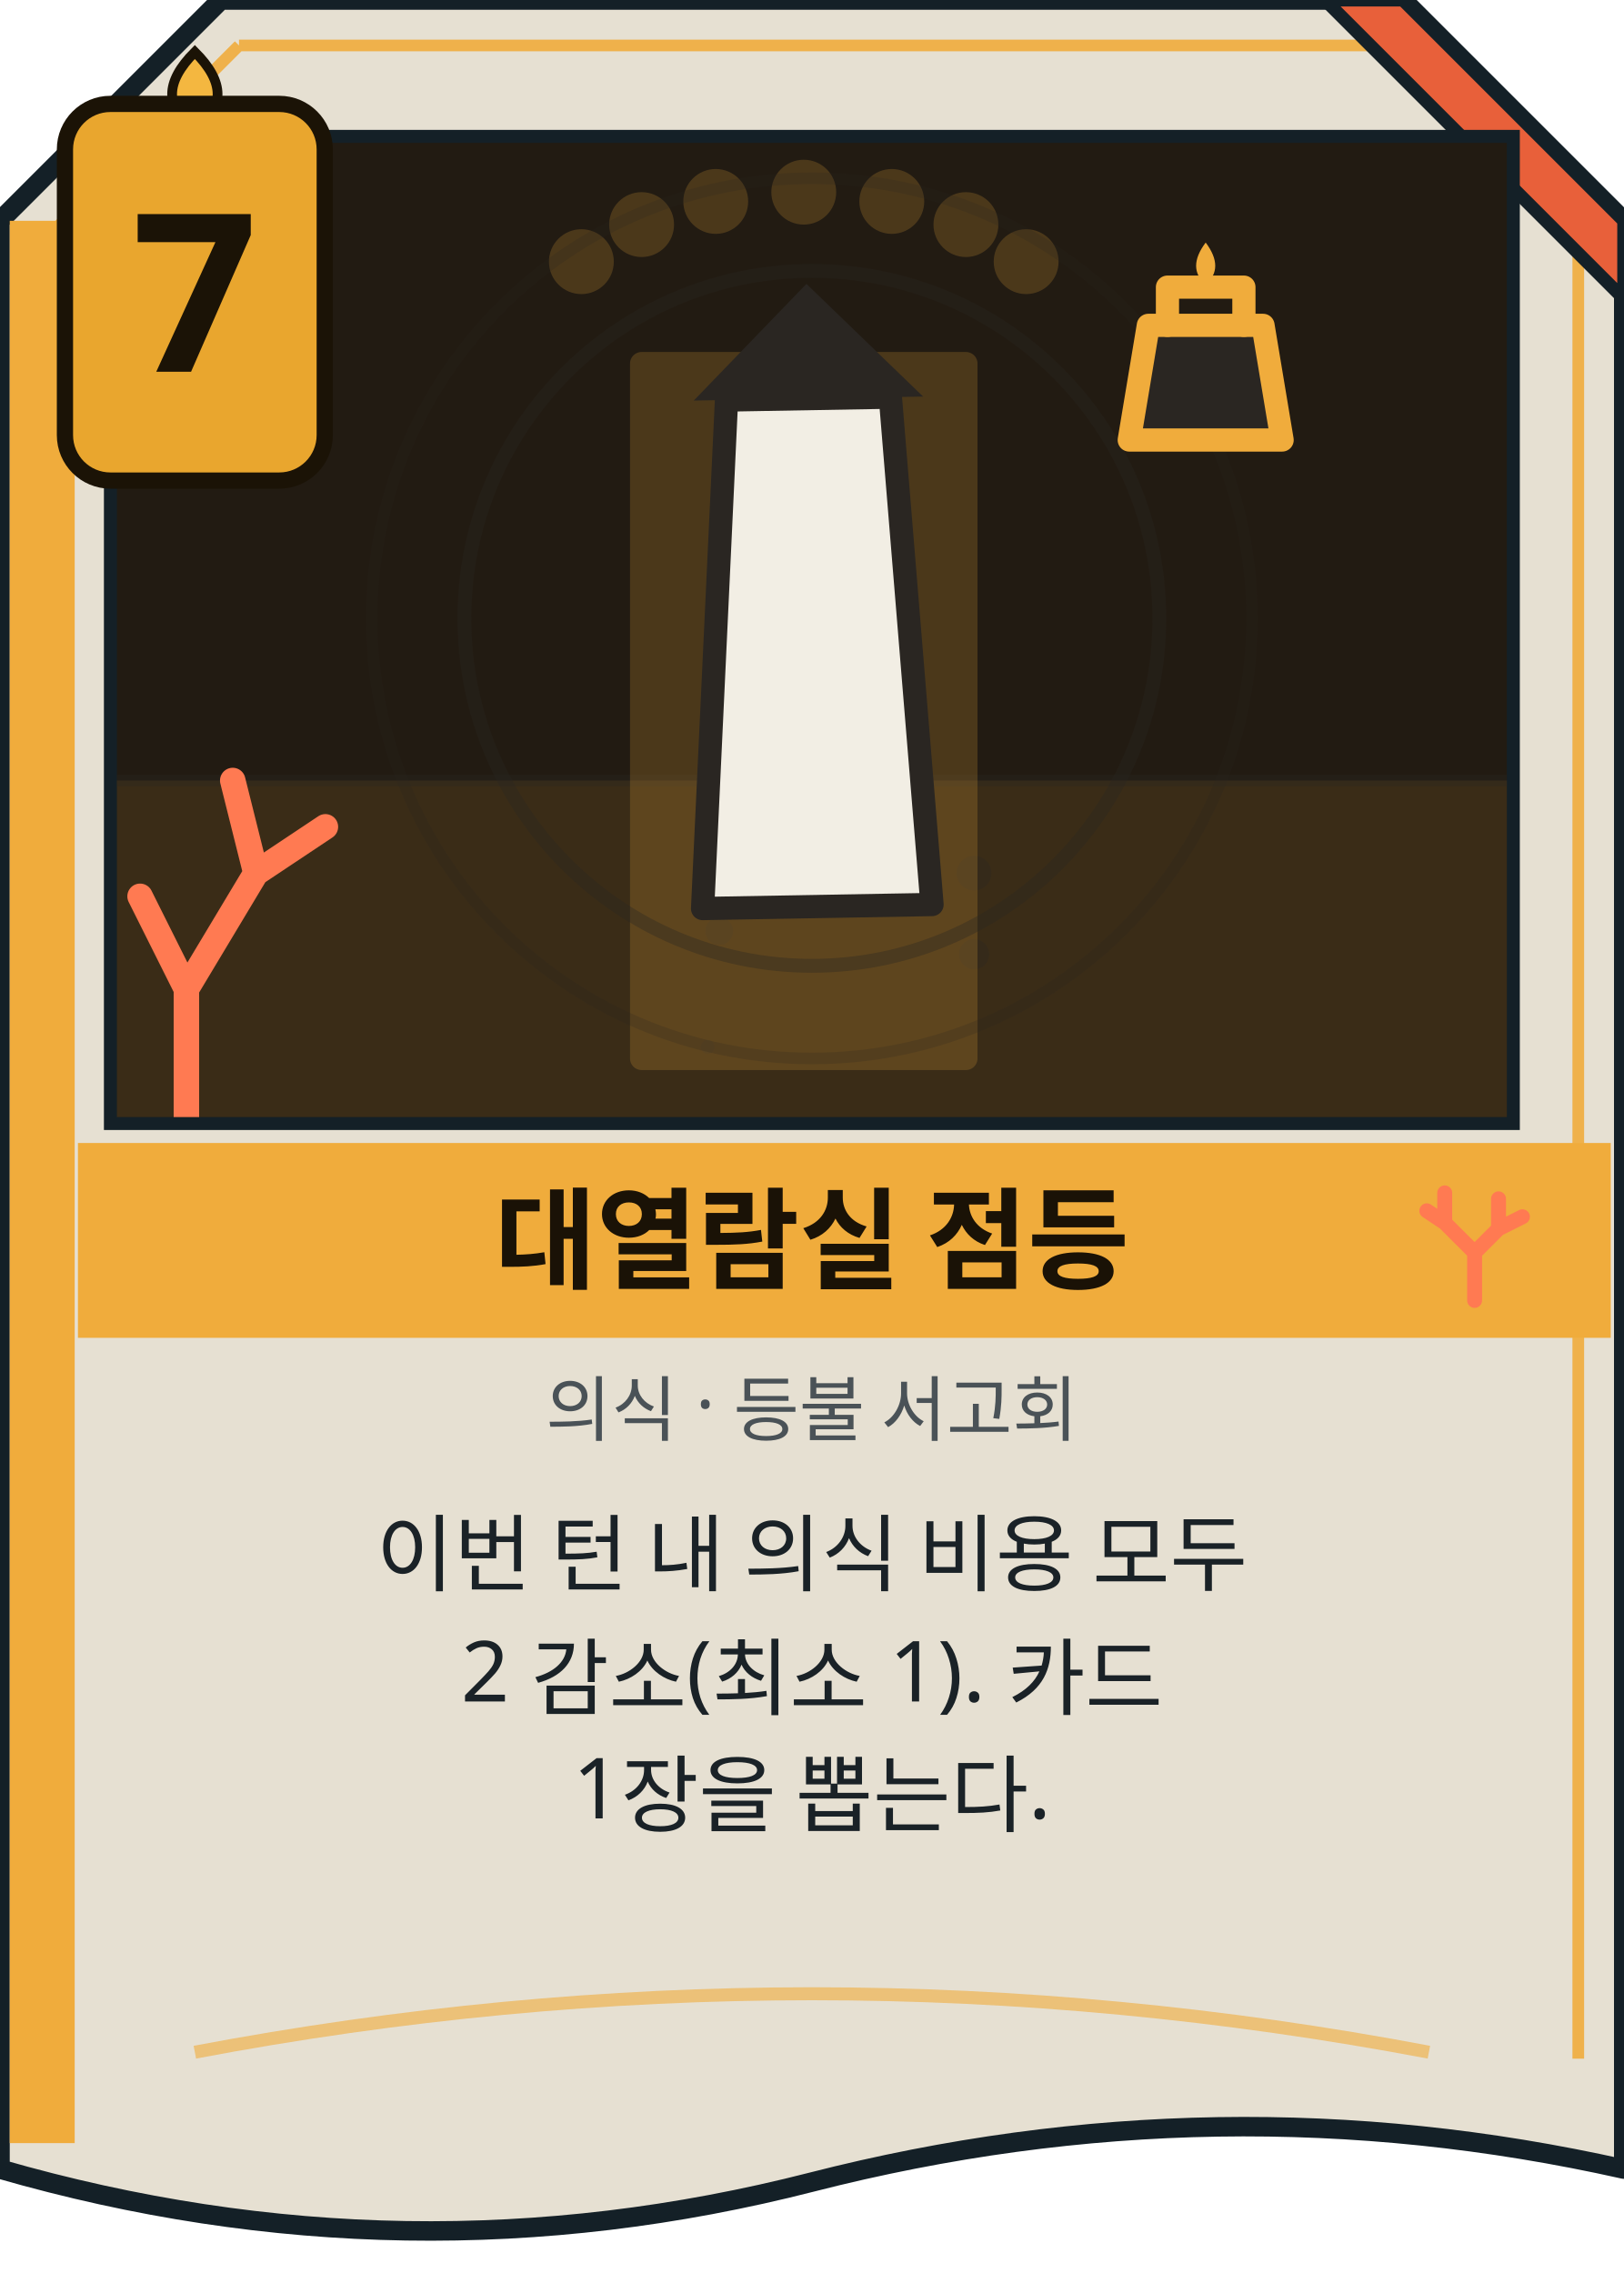
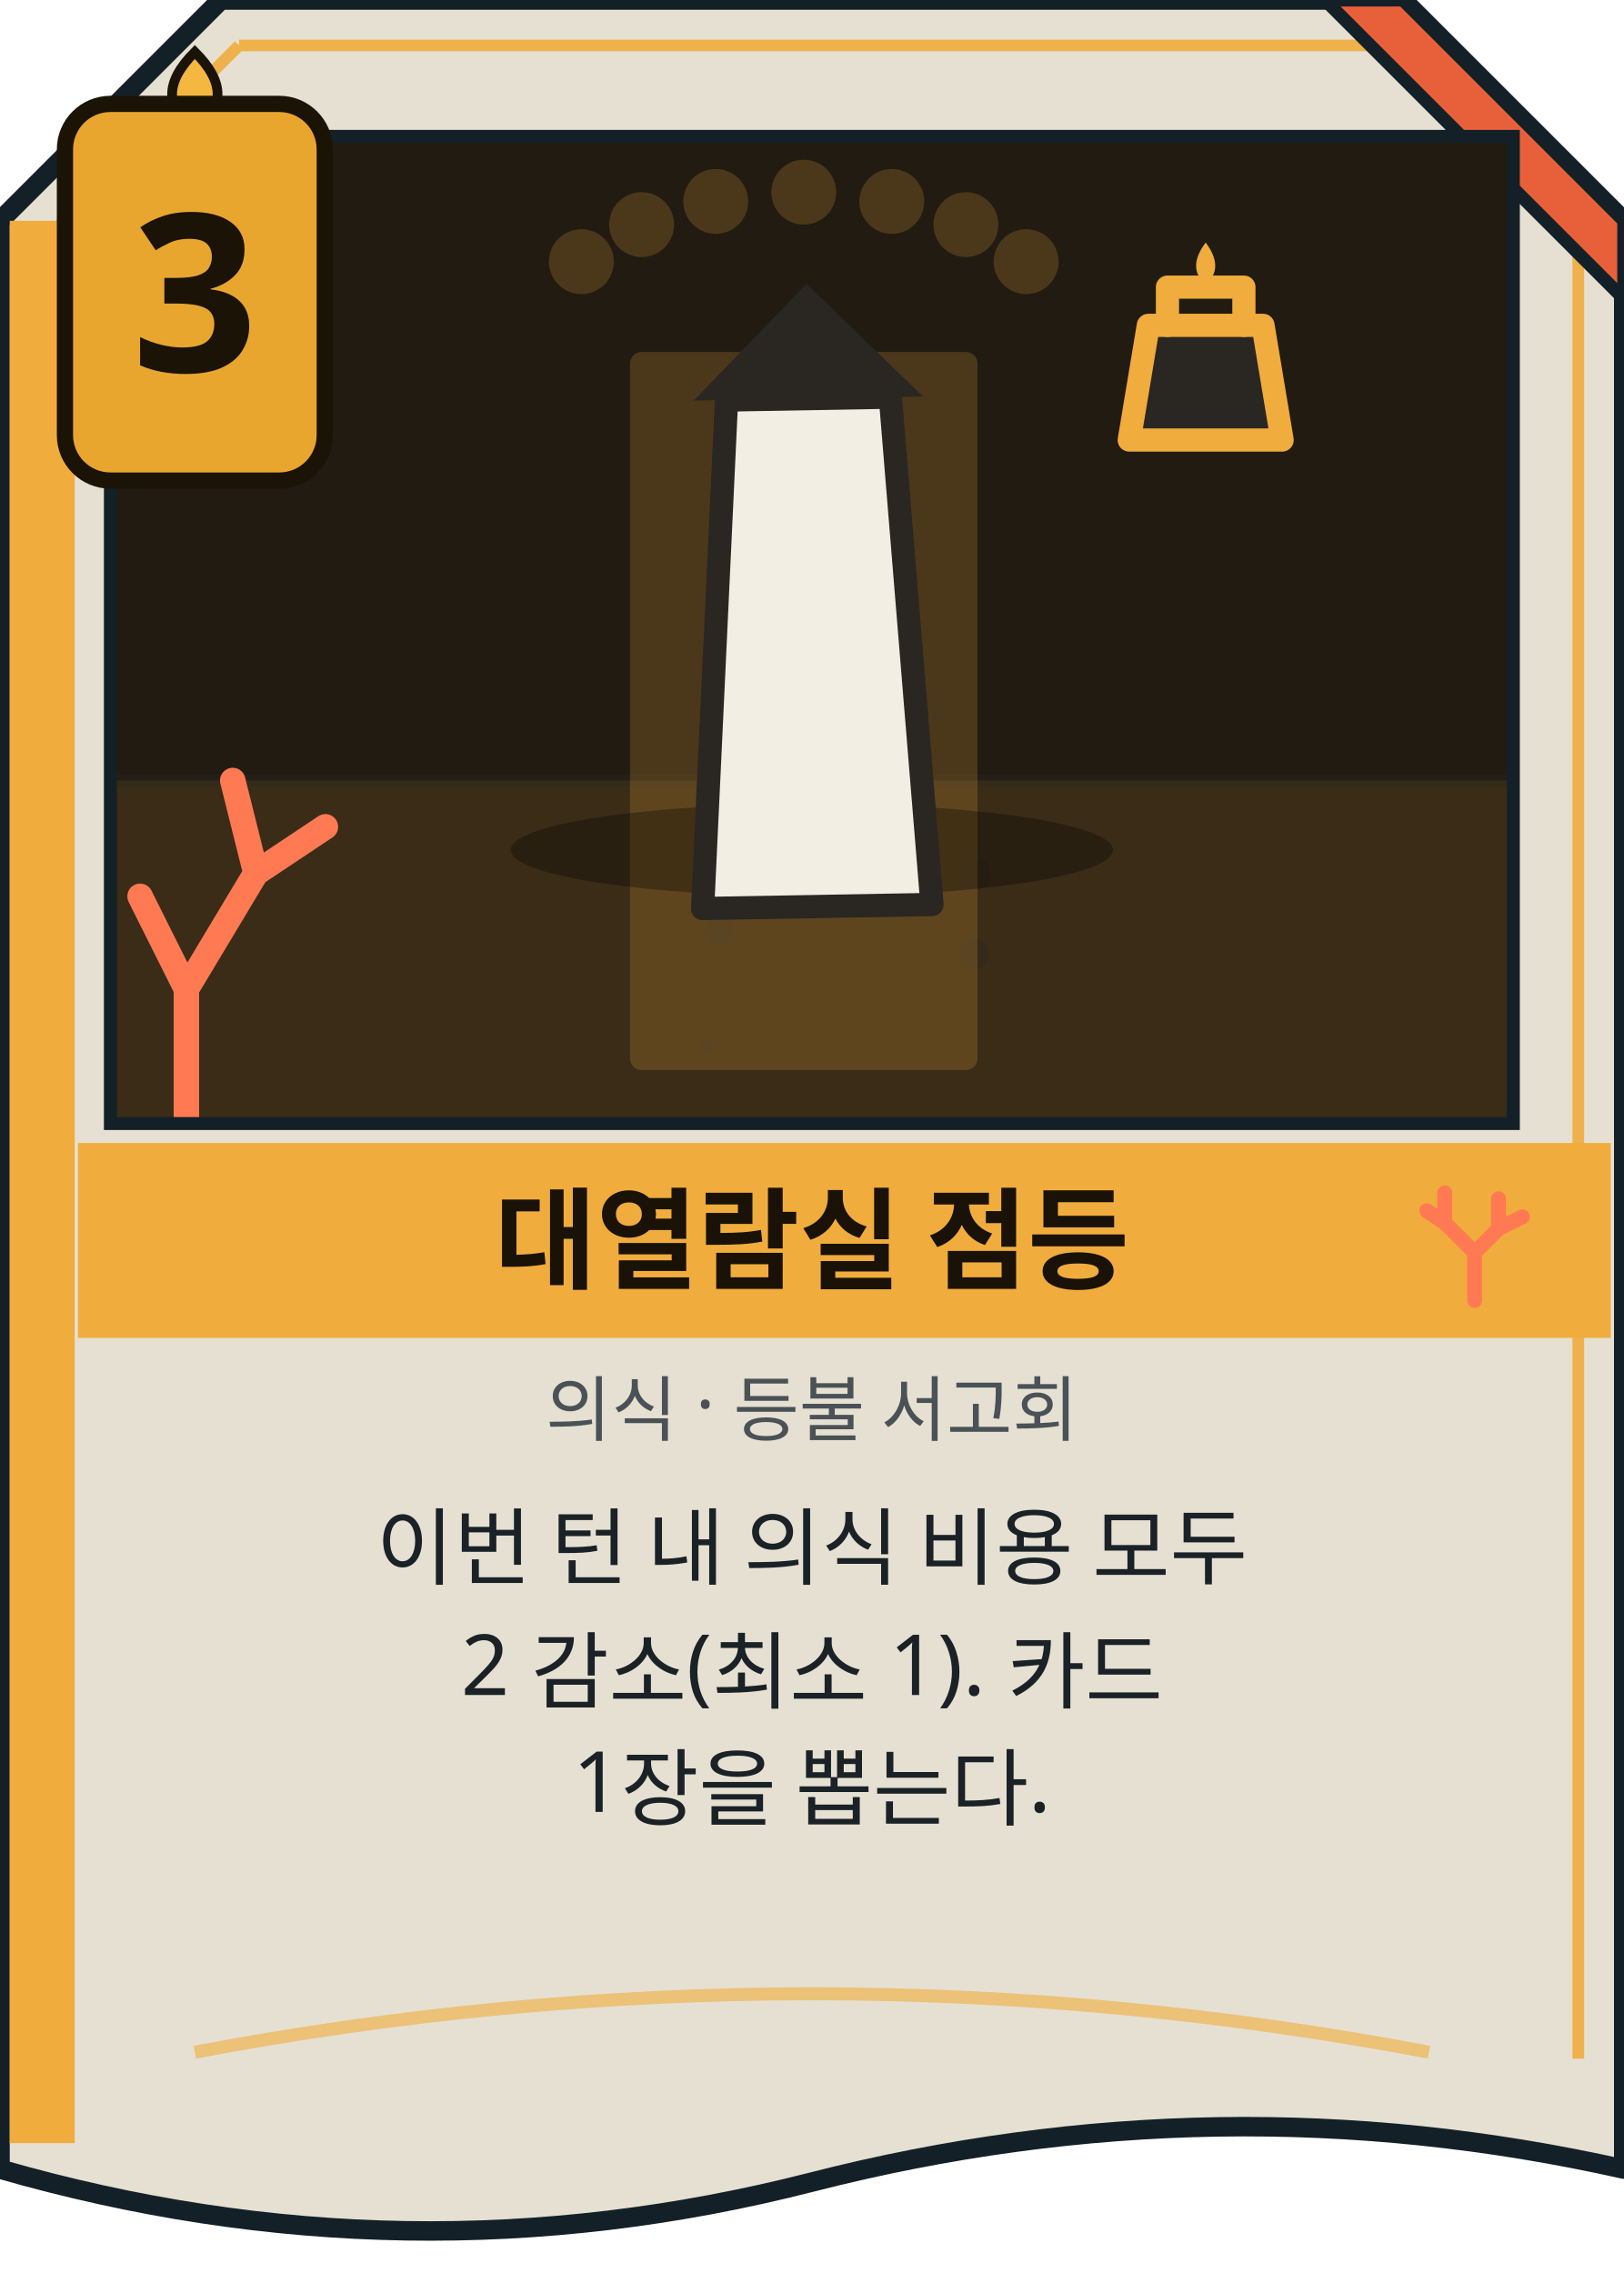
<svg xmlns="http://www.w3.org/2000/svg" viewBox="0 0 250 350" width="250" height="350">
  <path d="M34 0H216L250 34V334Q187.5 320 125 336T0 334V34Z" fill="#E6E0D2" stroke="#142027" stroke-width="3" stroke-linejoin="round" />
  <path d="M36.8 7H213.2L243 36.8V317M7 317V36.8L36.8 7" fill="none" stroke="#F0AC3C" stroke-opacity="0.9" stroke-width="1.8" />
  <rect x="1.5" y="34" width="10" height="296" fill="#F0AC3C" />
  <path d="M204 0H216L250 34V46Z" fill="#E8603A" stroke="#142027" stroke-width="2" />
  <rect x="16" y="20" width="218" height="154" fill="#142027" />
  <svg x="18" y="22" width="214" height="150" viewBox="0 0 120 90" preserveAspectRatio="xMidYMid slice" overflow="hidden">
    <rect width="120" height="90" fill="#221B12" />
    <path d="M0 58H120V90H0Z" fill="#F0AC3C" fill-opacity=".12" />
    <path d="M0 58H120" stroke="#2A2622" stroke-opacity=".35" stroke-width="1" />
    <circle cx="74" cy="73" r="1.3" fill="#2A2622" fill-opacity=".3" />
    <circle cx="53" cy="67" r="1.6" fill="#2A2622" fill-opacity=".3" />
    <circle cx="74" cy="66" r="1.5" fill="#2A2622" fill-opacity=".3" />
    <circle cx="51" cy="81" r="0.6" fill="#2A2622" fill-opacity=".3" />
    <circle cx="52" cy="71" r="1.2" fill="#2A2622" fill-opacity=".3" />
    <circle cx="56" cy="67" r="1.3" fill="#2A2622" fill-opacity=".3" />
    <g opacity=".2">
      <g transform="translate(59.3 44.0) rotate(0) scale(40.0)" stroke-width="0.050" stroke-linejoin="round" stroke-linecap="round">
        <path d="M-.35-.55H.35V.95H-.35Z" fill="#F0AC3C" stroke="#F0AC3C" />
        <g fill="#F0AC3C">
          <circle cx="-0.48" cy="-0.77" r=".07" />
          <circle cx="-0.35" cy="-0.85" r=".07" />
          <circle cx="-0.19" cy="-0.90" r=".07" />
          <circle cx="0.00" cy="-0.92" r=".07" />
          <circle cx="0.19" cy="-0.90" r=".07" />
          <circle cx="0.35" cy="-0.85" r=".07" />
          <circle cx="0.48" cy="-0.77" r=".07" />
        </g>
      </g>
    </g>
-     <circle cx="60" cy="44" r="30" fill="none" stroke="#2A2622" stroke-opacity=".35" stroke-width="1.2" />
-     <circle cx="60" cy="44" r="38" fill="none" stroke="#2A2622" stroke-opacity=".2" stroke-width="1" />
+     <ellipse cx="60" cy="64" rx="26" ry="4" fill="#000" fill-opacity=".3" />
    <g transform="translate(60.0 42.0) rotate(-1) scale(28.3)" stroke-width="0.071" stroke-linejoin="round" stroke-linecap="round">
      <path d="M-.35.95L-.25-.6H.25L.35.95Z" fill="#F2EEE4" stroke="#2A2622" />
      <path d="M-.35-.6H.35L0-.95Z" fill="#2A2622" />
    </g>
    <g transform="translate(94.0 22.0) rotate(0) scale(11.0)" stroke-width="0.182" stroke-linejoin="round" stroke-linecap="round">
      <path d="M-.45-.3H.45L.6.6H-.6Z" fill="#2A2622" stroke="#F0AC3C" />
      <path d="M-.3-.3V-.6H.3V-.3" fill="none" stroke="#F0AC3C" />
      <path d="M0-.95Q.15-.75 0-.62Q-.15-.75 0-.95Z" fill="#F0AC3C" />
    </g>
    <path d="M6 90V76L2 68M6 76L12 66L10 58M12 66L18 62" fill="none" stroke="#FF7A52" stroke-width="2.2" stroke-linecap="round" />
  </svg>
  <rect x="12" y="176" width="236" height="30" fill="#F0AC3C" />
  <text x="125" y="197.12" text-anchor="middle" font-size="17" font-weight="700" fill="#1A1206" font-family="'Noto Sans KR','Malgun Gothic','Apple SD Gothic Neo',system-ui,sans-serif">대열람실 점등</text>
  <g transform="translate(216 180) scale(.46)">
    <path d="M24 44V28M24 28L14 18V8M24 28L32 20L32 10M14 18L8 14M32 20L40 16" fill="none" stroke="#FF7A52" stroke-width="5" stroke-linecap="round" stroke-linejoin="round" />
  </g>
  <text x="125" y="221" text-anchor="middle" font-size="11" fill="#4A5257" font-family="'Noto Sans KR','Malgun Gothic','Apple SD Gothic Neo',system-ui,sans-serif">의식 · 등불 서고회</text>
-   <text x="125" y="244" text-anchor="middle" font-size="13" fill="#1A2227" font-family="'Noto Sans KR','Malgun Gothic','Apple SD Gothic Neo',system-ui,sans-serif">이번 턴 내 의식 비용 모두</text>
-   <text x="125" y="262" text-anchor="middle" font-size="13" fill="#1A2227" font-family="'Noto Sans KR','Malgun Gothic','Apple SD Gothic Neo',system-ui,sans-serif">2 감소(최소 1). 카드</text>
-   <text x="125" y="280" text-anchor="middle" font-size="13" fill="#1A2227" font-family="'Noto Sans KR','Malgun Gothic','Apple SD Gothic Neo',system-ui,sans-serif">1장을 뽑는다.</text>
+   <text x="125" y="243" text-anchor="middle" font-size="13" fill="#1A2227" font-family="'Noto Sans KR','Malgun Gothic','Apple SD Gothic Neo',system-ui,sans-serif">이번 턴 내 의식 비용 모두</text>
+   <text x="125" y="261" text-anchor="middle" font-size="13" fill="#1A2227" font-family="'Noto Sans KR','Malgun Gothic','Apple SD Gothic Neo',system-ui,sans-serif">2 감소(최소 1). 카드</text>
+   <text x="125" y="279" text-anchor="middle" font-size="13" fill="#1A2227" font-family="'Noto Sans KR','Malgun Gothic','Apple SD Gothic Neo',system-ui,sans-serif">1장을 뽑는다.</text>
  <g transform="translate(10 16)">
    <path d="M20 -8Q27 -1 20 4Q13 -1 20 -8Z" fill="#F4B740" stroke="#1B1306" stroke-width="1.5" />
    <rect width="40" height="58" rx="7" fill="#E9A62E" stroke="#1B1306" stroke-width="2.5" />
-     <text x="20" y="41.24" text-anchor="middle" font-size="34" font-weight="800" fill="#1B1306" font-family="'Noto Sans KR','Malgun Gothic','Apple SD Gothic Neo',system-ui,sans-serif">7</text>
+     <text x="20" y="41.24" text-anchor="middle" font-size="34" font-weight="800" fill="#1B1306" font-family="'Noto Sans KR','Malgun Gothic','Apple SD Gothic Neo',system-ui,sans-serif">3</text>
  </g>
  <path d="M30 316Q125 298 220 316" fill="none" stroke="#F0AC3C" stroke-width="2" opacity=".6" />
</svg>
